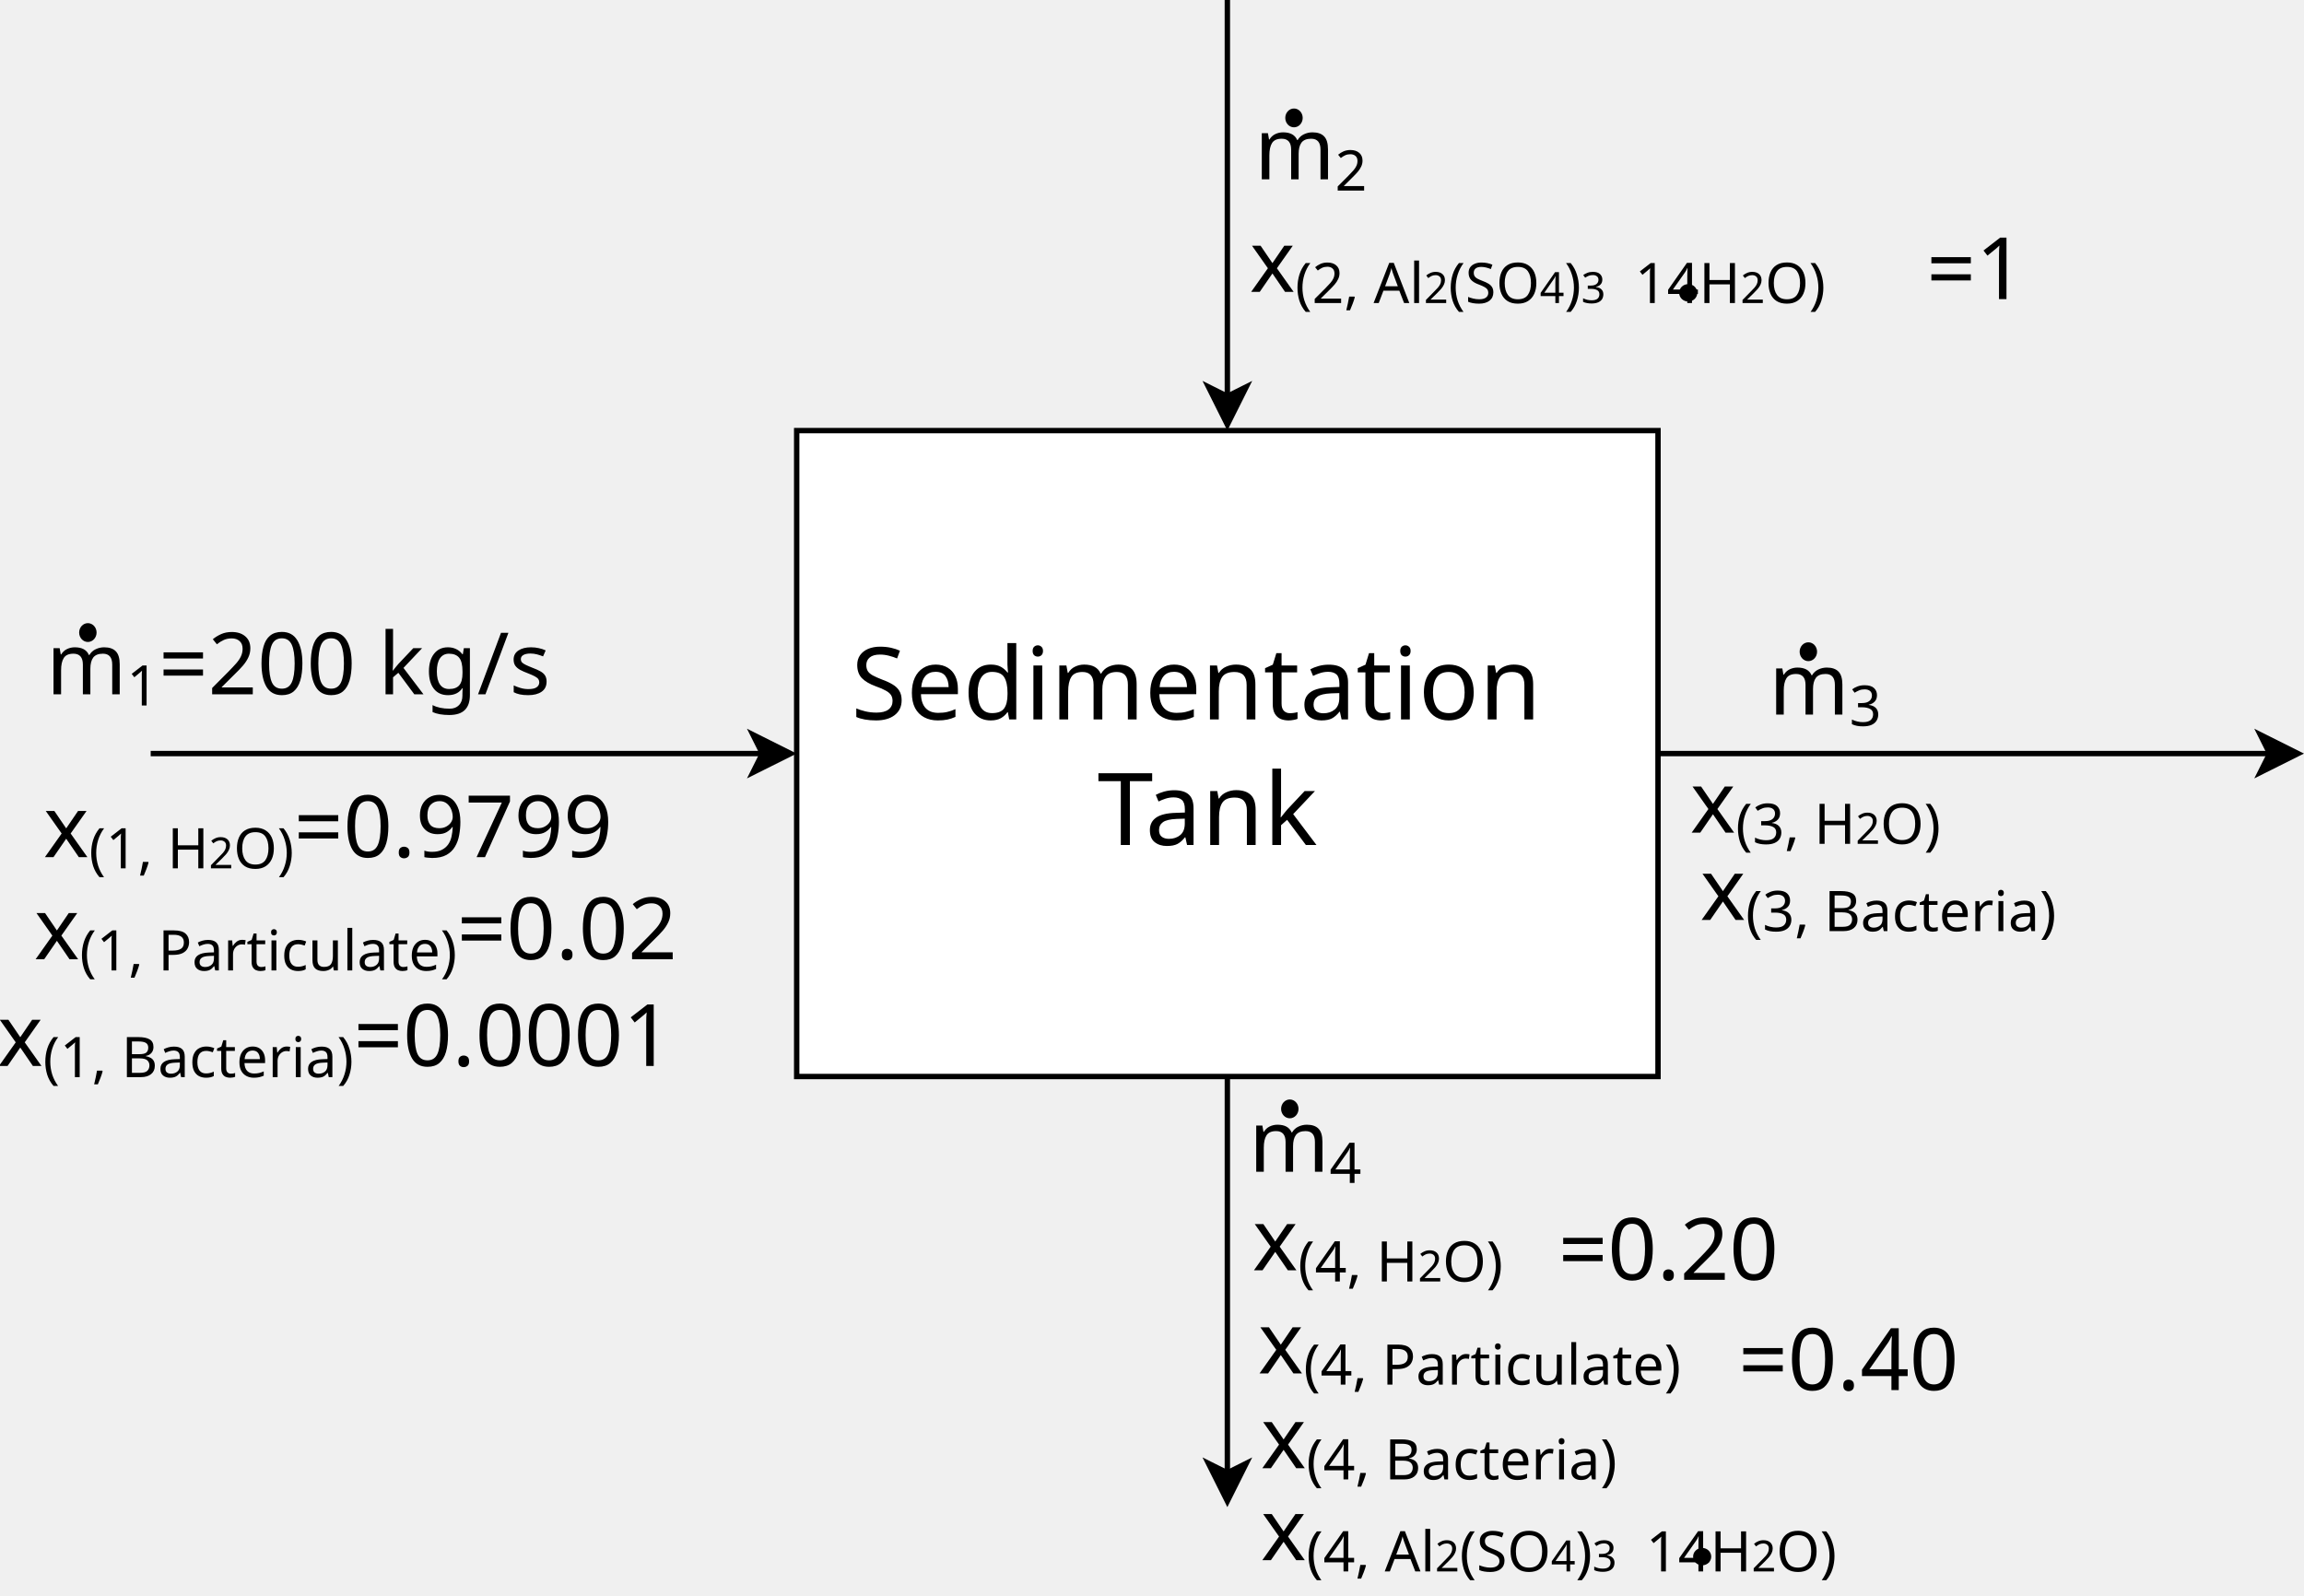
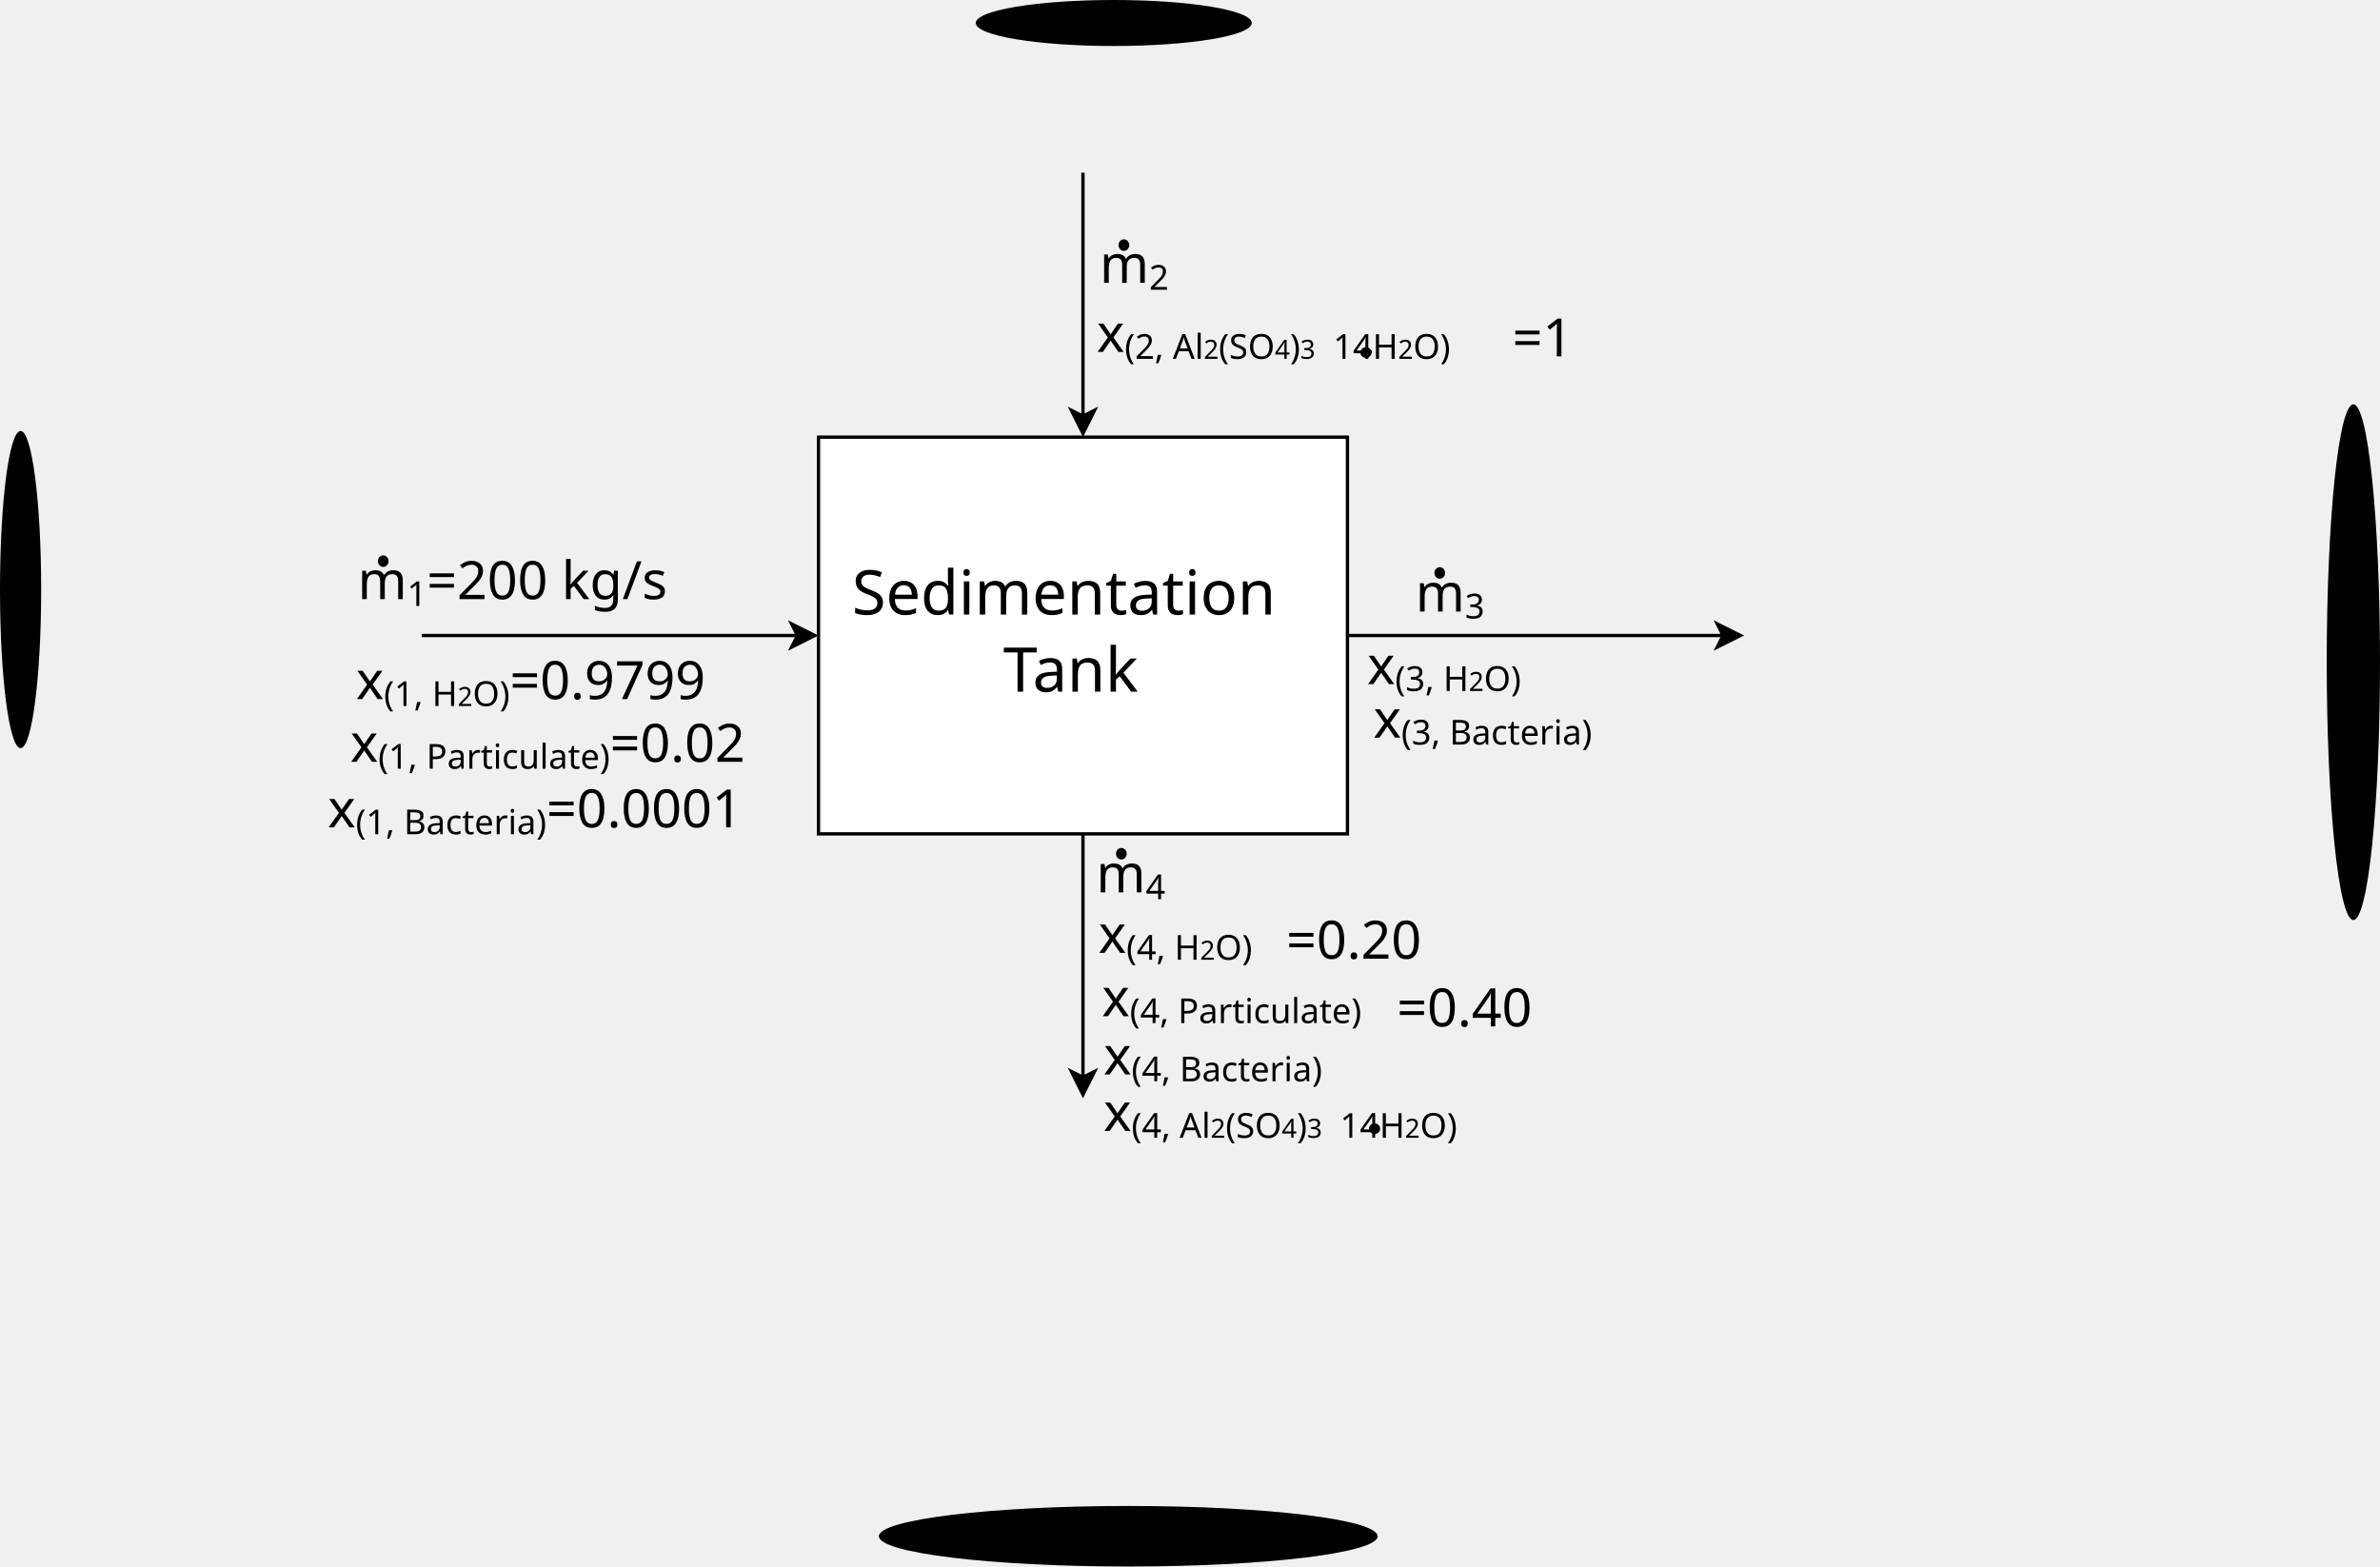
- <svg xmlns="http://www.w3.org/2000/svg" width="427.99" height="296.383" version="1.1" content="&lt;mxfile userAgent=&quot;Mozilla/5.0 (Windows NT 10.0; Win64; x64) AppleWebKit/537.36 (KHTML, like Gecko) Chrome/60.0.311.90 Safari/537.36&quot; version=&quot;7.0.3&quot; editor=&quot;www.draw.io&quot; type=&quot;device&quot;&gt;&lt;diagram id=&quot;2cca2b4b-35ea-384a-da37-fdf6b7169ac2&quot; name=&quot;Page-1&quot;&gt;zVbJboMwEP0arhVgSHtt0+1SqVIOTY4uTMCqwZHjBNKvr8ELYBI1apESDoh5ns3vjS08NC/qF443+RtLgXqhn9YeevTCMJpF8t0ABwXMbmcKyDhJFRR0wIJ8gwZ9je5ICtuBo2CMCrIZggkrS0jEAMOcs2rotmZ0WHWDMxgBiwTTMfpBUpEr9C72O/wVSJabyoGvVz5x8pVxtit1PS9E6/ZRywU2ubT/Nscpq3oQevLQnDMm1FdRz4E21BraVNzziVXbN4dSnBMQqoA9pjswHbd9iYPhot0NNP6+hx6qnAhYbHDSrFZSfInloqDSCuTnmlA6Z5TxNhY9t4/EdRngAuqTrQaWADlXwAoQ/CBdTMBMc6ZnKoy0XXUKWZ+8r44hG+upyGzujhn5ock5ThT6nSgo0/tm9qSVULzdkmTIDdRELBsab2JtrfSKSgXpaCgdbmQ5tuMJ9LQb09WjIz7ChsE4UCzIfljxGEO6wjsjsherhj2qB3PkHZJVpzqqP4FuoshJFDmJBOYZiFGiVjC77bM0jCbQsJTVlvostMbKKnq+impLV6Ciwz3y/yiiczSRe+Km0zC+Dg0vJZhl9r+KRb9JP51kt9dwdV7snnR4Dqa6J8PJ7klpdj8cyr37qUNPPw==&lt;/diagram&gt;&lt;/mxfile&gt;" id="svg66">
+ <svg xmlns="http://www.w3.org/2000/svg" width="719.944" height="473.859" version="1.1" content="&lt;mxfile userAgent=&quot;Mozilla/5.0 (Windows NT 10.0; Win64; x64) AppleWebKit/537.36 (KHTML, like Gecko) Chrome/60.0.311.90 Safari/537.36&quot; version=&quot;7.0.3&quot; editor=&quot;www.draw.io&quot; type=&quot;device&quot;&gt;&lt;diagram id=&quot;2cca2b4b-35ea-384a-da37-fdf6b7169ac2&quot; name=&quot;Page-1&quot;&gt;zVbJboMwEP0arhVgSHtt0+1SqVIOTY4uTMCqwZHjBNKvr8ELYBI1apESDoh5ns3vjS08NC/qF443+RtLgXqhn9YeevTCMJpF8t0ABwXMbmcKyDhJFRR0wIJ8gwZ9je5ICtuBo2CMCrIZggkrS0jEAMOcs2rotmZ0WHWDMxgBiwTTMfpBUpEr9C72O/wVSJabyoGvVz5x8pVxtit1PS9E6/ZRywU2ubT/Nscpq3oQevLQnDMm1FdRz4E21BraVNzziVXbN4dSnBMQqoA9pjswHbd9iYPhot0NNP6+hx6qnAhYbHDSrFZSfInloqDSCuTnmlA6Z5TxNhY9t4/EdRngAuqTrQaWADlXwAoQ/CBdTMBMc6ZnKoy0XXUKWZ+8r44hG+upyGzujhn5ock5ThT6nSgo0/tm9qSVULzdkmTIDdRELBsab2JtrfSKSgXpaCgdbmQ5tuMJ9LQb09WjIz7ChsE4UCzIfljxGEO6wjsjsherhj2qB3PkHZJVpzqqP4FuoshJFDmJBOYZiFGiVjC77bM0jCbQsJTVlvostMbKKnq+impLV6Ciwz3y/yiiczSRe+Km0zC+Dg0vJZhl9r+KRb9JP51kt9dwdV7snnR4Dqa6J8PJ7klpdj8cyr37qUNPPw==&lt;/diagram&gt;&lt;/mxfile&gt;" id="svg66">
  <defs id="defs44" />
-   <g transform="translate(20.99195,-7)" id="g64">
+   <g transform="translate(120.5976,45.23718)" id="g64">
    <rect x="127" y="87" width="160" height="120" pointer-events="none" id="rect46" style="fill:#ffffff;stroke:#000000" />
    <path d="m 207,207 v 73.63" stroke-miterlimit="10" pointer-events="none" id="path48" style="fill:none;stroke:#000000;stroke-miterlimit:10" />
    <path d="m 207,285.88 -3.5,-7 3.5,1.75 3.5,-1.75 z" stroke-miterlimit="10" pointer-events="none" id="path50" style="fill:#000000;stroke:#000000;stroke-miterlimit:10" />
    <path d="M 7,147 H 120.63" stroke-miterlimit="10" pointer-events="none" id="path52" style="fill:none;stroke:#000000;stroke-miterlimit:10" />
    <path d="m 125.88,147 -7,3.5 1.75,-3.5 -1.75,-3.5 z" stroke-miterlimit="10" pointer-events="none" id="path54" style="fill:#000000;stroke:#000000;stroke-miterlimit:10" />
    <path d="M 287,147 H 400.63" stroke-miterlimit="10" pointer-events="none" id="path56" style="fill:none;stroke:#000000;stroke-miterlimit:10" />
    <path d="m 405.88,147 -7,3.5 1.75,-3.5 -1.75,-3.5 z" stroke-miterlimit="10" pointer-events="none" id="path58" style="fill:#000000;stroke:#000000;stroke-miterlimit:10" />
    <path d="M 207,7 V 80.63" stroke-miterlimit="10" pointer-events="none" id="path60" style="fill:none;stroke:#000000;stroke-miterlimit:10" />
    <path d="m 207,85.88 -3.5,-7 3.5,1.75 3.5,-1.75 z" stroke-miterlimit="10" pointer-events="none" id="path62" style="fill:#000000;stroke:#000000;stroke-miterlimit:10" />
    <text xml:space="preserve" style="font-style:normal;font-variant:normal;font-weight:normal;font-stretch:normal;font-size:16px;line-height:1.25;font-family:sans-serif;-inkscape-font-specification:sans-serif;letter-spacing:0px;word-spacing:0px;fill:#000000;fill-opacity:1;stroke:none" x="-12.411" y="135.993" id="text88">
      <tspan id="tspan86" x="-12.411" y="135.993">m<tspan style="font-size:65%;baseline-shift:sub" id="tspan244">1</tspan>=200 kg/s</tspan>
    </text>
    <text xml:space="preserve" style="font-style:normal;font-variant:normal;font-weight:normal;font-stretch:normal;font-size:16px;line-height:1.25;font-family:sans-serif;-inkscape-font-specification:sans-serif;letter-spacing:0px;word-spacing:0px;fill:#000000;fill-opacity:1;stroke:none" x="-12.929" y="166.244" id="text92">
      <tspan id="tspan90" x="-12.929" y="166.244">x<tspan style="font-size:65%;baseline-shift:sub" id="tspan232">(1, H<tspan style="font-size:8px" id="tspan234">2</tspan>O)</tspan>=0.9799</tspan>
    </text>
    <text xml:space="preserve" style="font-style:normal;font-variant:normal;font-weight:normal;font-stretch:normal;font-size:16px;line-height:1.25;font-family:sans-serif;-inkscape-font-specification:sans-serif;letter-spacing:0px;word-spacing:0px;fill:#000000;fill-opacity:1;stroke:none" x="-14.655" y="185.214" id="text92-5">
      <tspan id="tspan90-7" x="-14.655" y="185.214">x<tspan style="font-size:65%;baseline-shift:sub" id="tspan240">(1, Particulate)</tspan>=0.02</tspan>
    </text>
    <text xml:space="preserve" style="font-style:normal;font-variant:normal;font-weight:normal;font-stretch:normal;font-size:16px;line-height:1.25;font-family:sans-serif;-inkscape-font-specification:sans-serif;letter-spacing:0px;word-spacing:0px;fill:#000000;fill-opacity:1;stroke:none" x="-21.461" y="205.036" id="text92-1">
      <tspan id="tspan90-9" x="-21.461" y="205.036">x<tspan style="font-size:65%;baseline-shift:sub" id="tspan242">(1, Bacteria)</tspan>=0.0001</tspan>
    </text>
    <text xml:space="preserve" style="font-style:normal;font-variant:normal;font-weight:normal;font-stretch:normal;font-size:16px;line-height:1.25;font-family:sans-serif;-inkscape-font-specification:sans-serif;letter-spacing:0px;word-spacing:0px;fill:#000000;fill-opacity:1;stroke:none" x="212.04" y="40.324" id="text88-7">
      <tspan id="tspan86-4" x="212.04" y="40.324">m<tspan style="font-size:65%;baseline-shift:sub" id="tspan246">2</tspan>
      </tspan>
    </text>
    <text xml:space="preserve" style="font-style:normal;font-variant:normal;font-weight:normal;font-stretch:normal;font-size:16px;line-height:1.25;font-family:sans-serif;-inkscape-font-specification:sans-serif;letter-spacing:0px;word-spacing:0px;fill:#000000;fill-opacity:1;stroke:none" x="307.589" y="139.757" id="text88-2">
      <tspan id="tspan86-8" x="307.589" y="139.757">m<tspan style="font-size:65%;baseline-shift:sub" id="tspan270">3</tspan>
      </tspan>
    </text>
    <text xml:space="preserve" style="font-style:normal;font-variant:normal;font-weight:normal;font-stretch:normal;font-size:16px;line-height:1.25;font-family:sans-serif;-inkscape-font-specification:sans-serif;letter-spacing:0px;word-spacing:0px;fill:#000000;fill-opacity:1;stroke:none" x="211.004" y="224.69" id="text88-0">
      <tspan id="tspan86-2" x="211.004" y="224.69">m<tspan style="font-size:65%;baseline-shift:sub" id="tspan323">4</tspan>
      </tspan>
    </text>
    <text xml:space="preserve" style="font-style:normal;font-variant:normal;font-weight:normal;font-stretch:normal;font-size:16px;line-height:1.25;font-family:sans-serif;-inkscape-font-specification:sans-serif;letter-spacing:0px;word-spacing:0px;fill:#000000;fill-opacity:1;stroke:none" x="211.141" y="61.226" id="text92-0">
      <tspan id="tspan90-6" x="211.141" y="61.226">x<tspan style="font-size:65%;baseline-shift:sub;fill:#000000" id="tspan248">(2, Al<tspan style="font-size:8px;fill:#000000" id="tspan250">2</tspan>(SO<tspan style="font-size:8px;fill:#000000" id="tspan254">4</tspan>)<tspan style="font-size:8px;fill:#000000" id="tspan258">3</tspan>  14H<tspan style="font-size:8px;fill:#000000" id="tspan262">2</tspan>O)<tspan style="font-size:16px" id="tspan395" />
        </tspan>
      </tspan>
    </text>
    <text xml:space="preserve" style="font-style:normal;font-variant:normal;font-weight:normal;font-stretch:normal;font-size:16px;line-height:1.25;font-family:sans-serif;-inkscape-font-specification:sans-serif;letter-spacing:0px;word-spacing:0px;fill:#000000;fill-opacity:1;stroke:none" x="292.967" y="161.695" id="text92-11">
      <tspan id="tspan90-71" x="292.967" y="161.695">x<tspan style="font-size:65%;baseline-shift:sub" id="tspan282">(3, H<tspan style="font-size:8px" id="tspan359">2</tspan>O)</tspan>
      </tspan>
    </text>
    <text xml:space="preserve" style="font-style:normal;font-variant:normal;font-weight:normal;font-stretch:normal;font-size:16px;line-height:1.25;font-family:sans-serif;-inkscape-font-specification:sans-serif;letter-spacing:0px;word-spacing:0px;fill:#000000;fill-opacity:1;stroke:none" x="294.824" y="177.905" id="text92-03">
      <tspan id="tspan90-0" x="294.824" y="177.905">x<tspan style="font-size:65%;baseline-shift:sub" id="tspan286">(3, Bacteria)</tspan>
      </tspan>
    </text>
    <text xml:space="preserve" style="font-style:normal;font-variant:normal;font-weight:normal;font-stretch:normal;font-size:16px;line-height:1.25;font-family:sans-serif;-inkscape-font-specification:sans-serif;letter-spacing:0px;word-spacing:0px;fill:#000000;fill-opacity:1;stroke:none" x="211.659" y="243.002" id="text92-4">
      <tspan id="tspan90-1" x="211.659" y="243.002">x<tspan style="font-size:65%;baseline-shift:sub" id="tspan331">(4, H<tspan style="font-size:8px" id="tspan333">2</tspan>O)</tspan>
      </tspan>
    </text>
    <text xml:space="preserve" style="font-style:normal;font-variant:normal;font-weight:normal;font-stretch:normal;font-size:16px;line-height:1.25;font-family:sans-serif;-inkscape-font-specification:sans-serif;letter-spacing:0px;word-spacing:0px;fill:#000000;fill-opacity:1;stroke:none" x="212.695" y="262.163" id="text92-6">
      <tspan id="tspan90-3" x="212.695" y="262.163">x<tspan style="font-size:65%;baseline-shift:sub" id="tspan335">(4, Particulate)</tspan>
      </tspan>
    </text>
    <text xml:space="preserve" style="font-style:normal;font-variant:normal;font-weight:normal;font-stretch:normal;font-size:16px;line-height:1.25;font-family:sans-serif;-inkscape-font-specification:sans-serif;letter-spacing:0px;word-spacing:0px;fill:#000000;fill-opacity:1;stroke:none" x="213.213" y="279.771" id="text92-3">
      <tspan id="tspan90-5" x="213.213" y="279.771">x<tspan style="font-size:65%;baseline-shift:sub" id="tspan337">(4, Bacteria)</tspan>
      </tspan>
    </text>
    <text xml:space="preserve" style="font-style:normal;font-variant:normal;font-weight:normal;font-stretch:normal;font-size:16px;line-height:1.25;font-family:sans-serif;-inkscape-font-specification:sans-serif;letter-spacing:0px;word-spacing:0px;fill:#000000;fill-opacity:1;stroke:none" x="213.213" y="296.861" id="text92-42">
      <tspan id="tspan90-93" x="213.213" y="296.861">x<tspan style="font-size:65%;baseline-shift:sub" id="tspan339">(4, Al<tspan style="font-size:8px" id="tspan341">2</tspan>(SO<tspan style="font-size:8px" id="tspan347">4</tspan>)<tspan style="font-size:8px" id="tspan351">3</tspan>  14H<tspan style="font-size:8px" id="tspan355">2</tspan>O)</tspan>
      </tspan>
    </text>
    <ellipse style="fill:#000000;fill-opacity:1" id="path266" cx="292.611" cy="61.402" rx="1.683" ry="1.618" />
    <text xml:space="preserve" style="font-style:normal;font-variant:normal;font-weight:normal;font-stretch:normal;font-size:16px;line-height:1.25;font-family:sans-serif;-inkscape-font-specification:sans-serif;letter-spacing:0px;word-spacing:0px;fill:#000000;fill-opacity:1;stroke:none" x="319.023" y="161.029" id="text274">
      <tspan id="tspan272" x="319.023" y="175.626" />
    </text>
    <ellipse style="fill:#000000;fill-opacity:1" id="path266-3" cx="295.201" cy="296.196" rx="1.683" ry="1.618" />
    <text xml:space="preserve" style="font-style:normal;font-variant:normal;font-weight:normal;font-stretch:normal;font-size:16px;line-height:1.25;font-family:sans-serif;-inkscape-font-specification:sans-serif;letter-spacing:0px;word-spacing:0px;fill:#000000;fill-opacity:1;stroke:none" x="247.038" y="294.901" id="text327">
      <tspan id="tspan325" x="247.038" y="309.499" />
    </text>
    <text xml:space="preserve" style="font-style:normal;font-variant:normal;font-weight:normal;font-stretch:normal;font-size:16px;line-height:1.25;font-family:sans-serif;-inkscape-font-specification:sans-serif;letter-spacing:0px;word-spacing:0px;fill:#000000;fill-opacity:1;stroke:none" x="362.784" y="203.173" id="text365">
      <tspan id="tspan363" x="362.784" y="217.77" />
    </text>
    <text xml:space="preserve" style="font-style:normal;font-variant:normal;font-weight:normal;font-stretch:normal;font-size:16px;line-height:1.25;font-family:sans-serif;-inkscape-font-specification:sans-serif;letter-spacing:0px;word-spacing:0px;fill:#000000;fill-opacity:1;stroke:none" x="336.89" y="62.568" id="text401">
      <tspan id="tspan399" x="336.89" y="62.568">=1</tspan>
    </text>
    <ellipse style="fill:#000000;fill-opacity:1" id="path403" cx="-4.67" cy="124.519" rx="1.618" ry="1.748" />
    <ellipse style="fill:#000000;fill-opacity:1" id="path403-4" cx="218.602" cy="213.012" rx="1.618" ry="1.748" />
    <ellipse style="fill:#000000;fill-opacity:1" id="path403-0" cx="314.927" cy="128.08" rx="1.618" ry="1.748" />
    <ellipse style="fill:#000000;fill-opacity:1" id="path403-6" cx="219.378" cy="28.906" rx="1.618" ry="1.748" />
    <text xml:space="preserve" style="font-style:normal;font-variant:normal;font-weight:normal;font-stretch:normal;font-size:16px;line-height:1.25;font-family:sans-serif;-inkscape-font-specification:sans-serif;letter-spacing:0px;word-spacing:0px;fill:#000000;fill-opacity:1;stroke:none" x="268.498" y="244.768" id="text401-7">
      <tspan id="tspan399-7" x="268.498" y="244.768">=0.20</tspan>
    </text>
    <text xml:space="preserve" style="font-style:normal;font-variant:normal;font-weight:normal;font-stretch:normal;font-size:16px;line-height:1.25;font-family:sans-serif;-inkscape-font-specification:sans-serif;letter-spacing:0px;word-spacing:0px;fill:#000000;fill-opacity:1;stroke:none" x="301.954" y="265.251" id="text401-7-2">
      <tspan id="tspan399-7-2" x="301.954" y="265.251">=0.40</tspan>
    </text>
+     <ellipse style="fill:#000000;fill-opacity:1" id="path103" cx="216.304" cy="-38.279" rx="41.746" ry="6.958" />
+     <ellipse style="fill:#000000;fill-opacity:1" id="path105" cx="591.29" cy="155.073" rx="8.056" ry="78" />
+     <ellipse style="fill:#000000;fill-opacity:1" id="path107" cx="-114.372" cy="133.101" rx="6.225" ry="47.972" />
+     <ellipse style="fill:#000000;fill-opacity:1" id="path109" cx="220.698" cy="419.467" rx="75.437" ry="9.155" />
  </g>
-   <text xml:space="preserve" style="font-style:normal;font-variant:normal;font-weight:normal;font-stretch:normal;font-size:8px;line-height:1.25;font-family:sans-serif;-inkscape-font-specification:sans-serif;letter-spacing:0px;word-spacing:0px;fill:#000000;fill-opacity:1;stroke:none" x="227.407" y="133.654" id="text74">
-     <tspan id="tspan72" x="227.407" y="133.654" style="font-size:18.667px;text-align:center;text-anchor:middle">Sedimentation</tspan>
-     <tspan x="227.407" y="156.987" id="tspan76" style="font-size:18.667px;text-align:center;text-anchor:middle">Tank</tspan>
+   <text xml:space="preserve" style="font-style:normal;font-variant:normal;font-weight:normal;font-stretch:normal;font-size:8px;line-height:1.25;font-family:sans-serif;-inkscape-font-specification:sans-serif;letter-spacing:0px;word-spacing:0px;fill:#000000;fill-opacity:1;stroke:none" x="327.012" y="185.891" id="text74">
+     <tspan id="tspan72" x="327.012" y="185.891" style="font-size:18.667px;text-align:center;text-anchor:middle">Sedimentation</tspan>
+     <tspan x="327.012" y="209.224" id="tspan76" style="font-size:18.667px;text-align:center;text-anchor:middle">Tank</tspan>
  </text>
-   <flowRoot xml:space="preserve" id="flowRoot78" style="font-style:normal;font-variant:normal;font-weight:normal;font-stretch:normal;font-size:8px;line-height:1.25;font-family:sans-serif;-inkscape-font-specification:sans-serif;letter-spacing:0px;word-spacing:0px;fill:#000000;fill-opacity:1;stroke:none" transform="translate(20.49195,-7.5)">
+   <flowRoot xml:space="preserve" id="flowRoot78" style="font-style:normal;font-variant:normal;font-weight:normal;font-stretch:normal;font-size:8px;line-height:1.25;font-family:sans-serif;-inkscape-font-specification:sans-serif;letter-spacing:0px;word-spacing:0px;fill:#000000;fill-opacity:1;stroke:none" transform="translate(120.0976,44.73718)">
    <flowRegion id="flowRegion80">
      <rect id="rect82" width="26.412" height="13.465" x="144.489" y="114.742" />
    </flowRegion>
    <flowPara id="flowPara84" />
  </flowRoot>
</svg>
